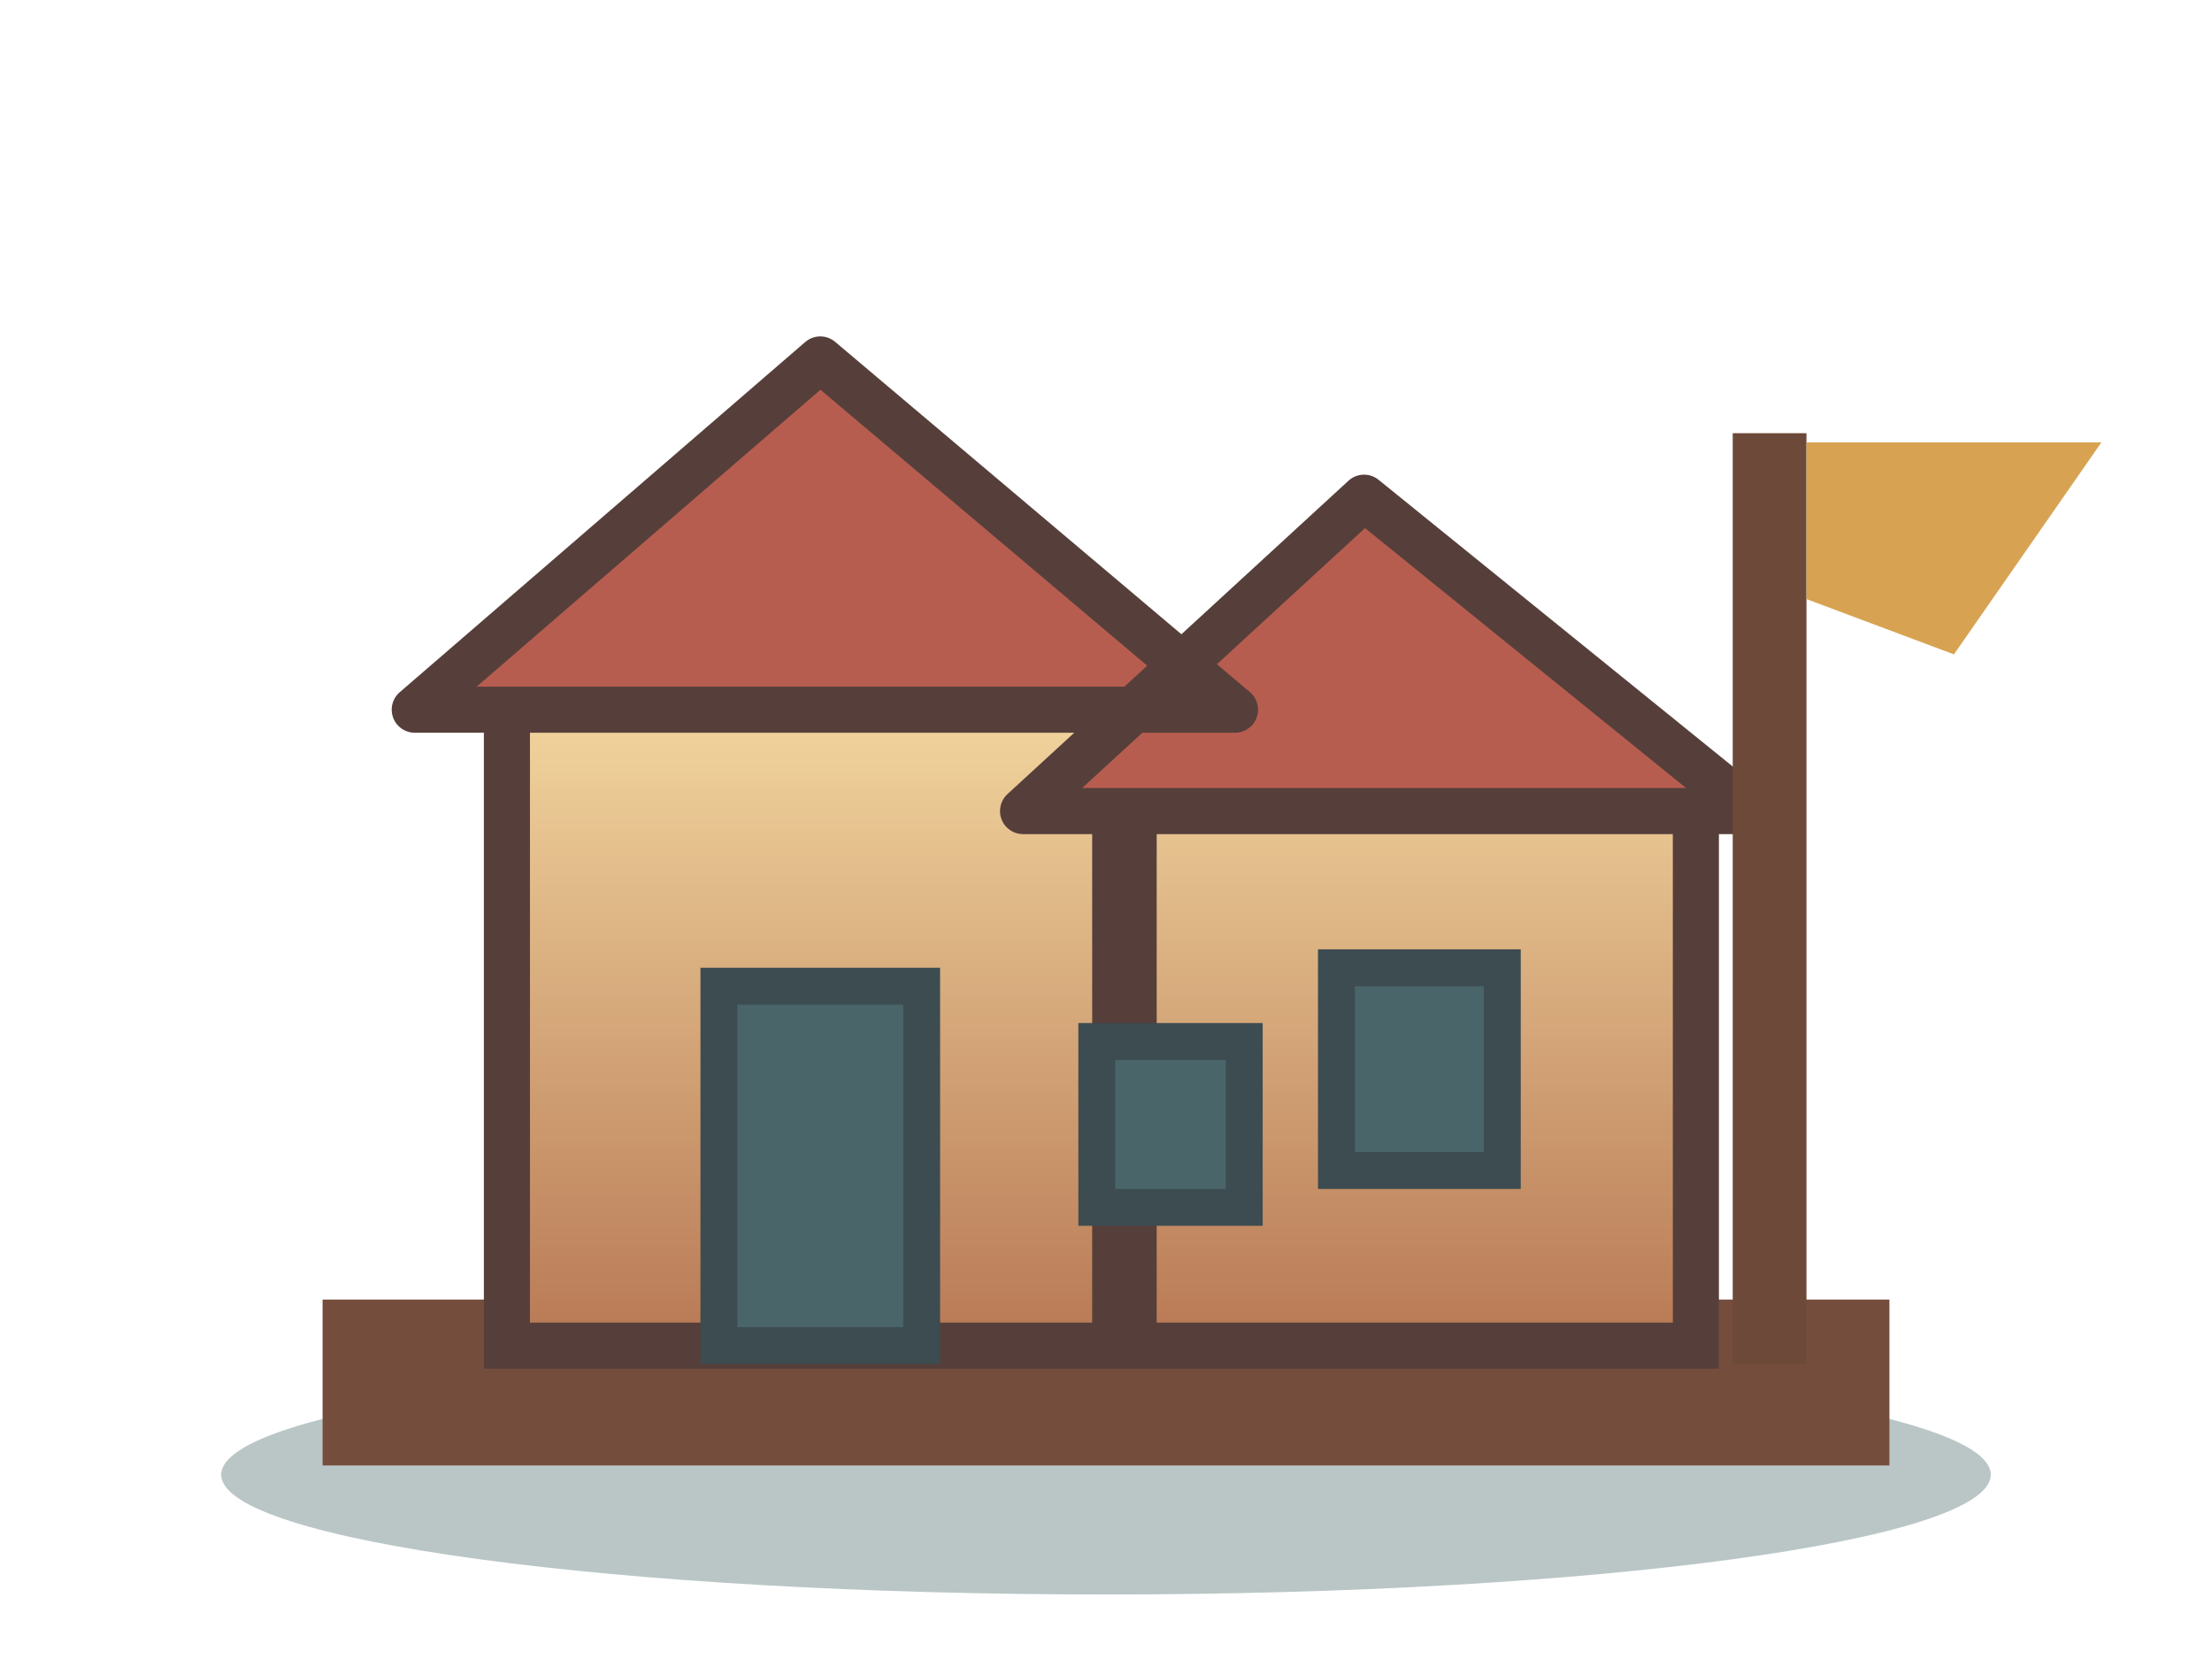
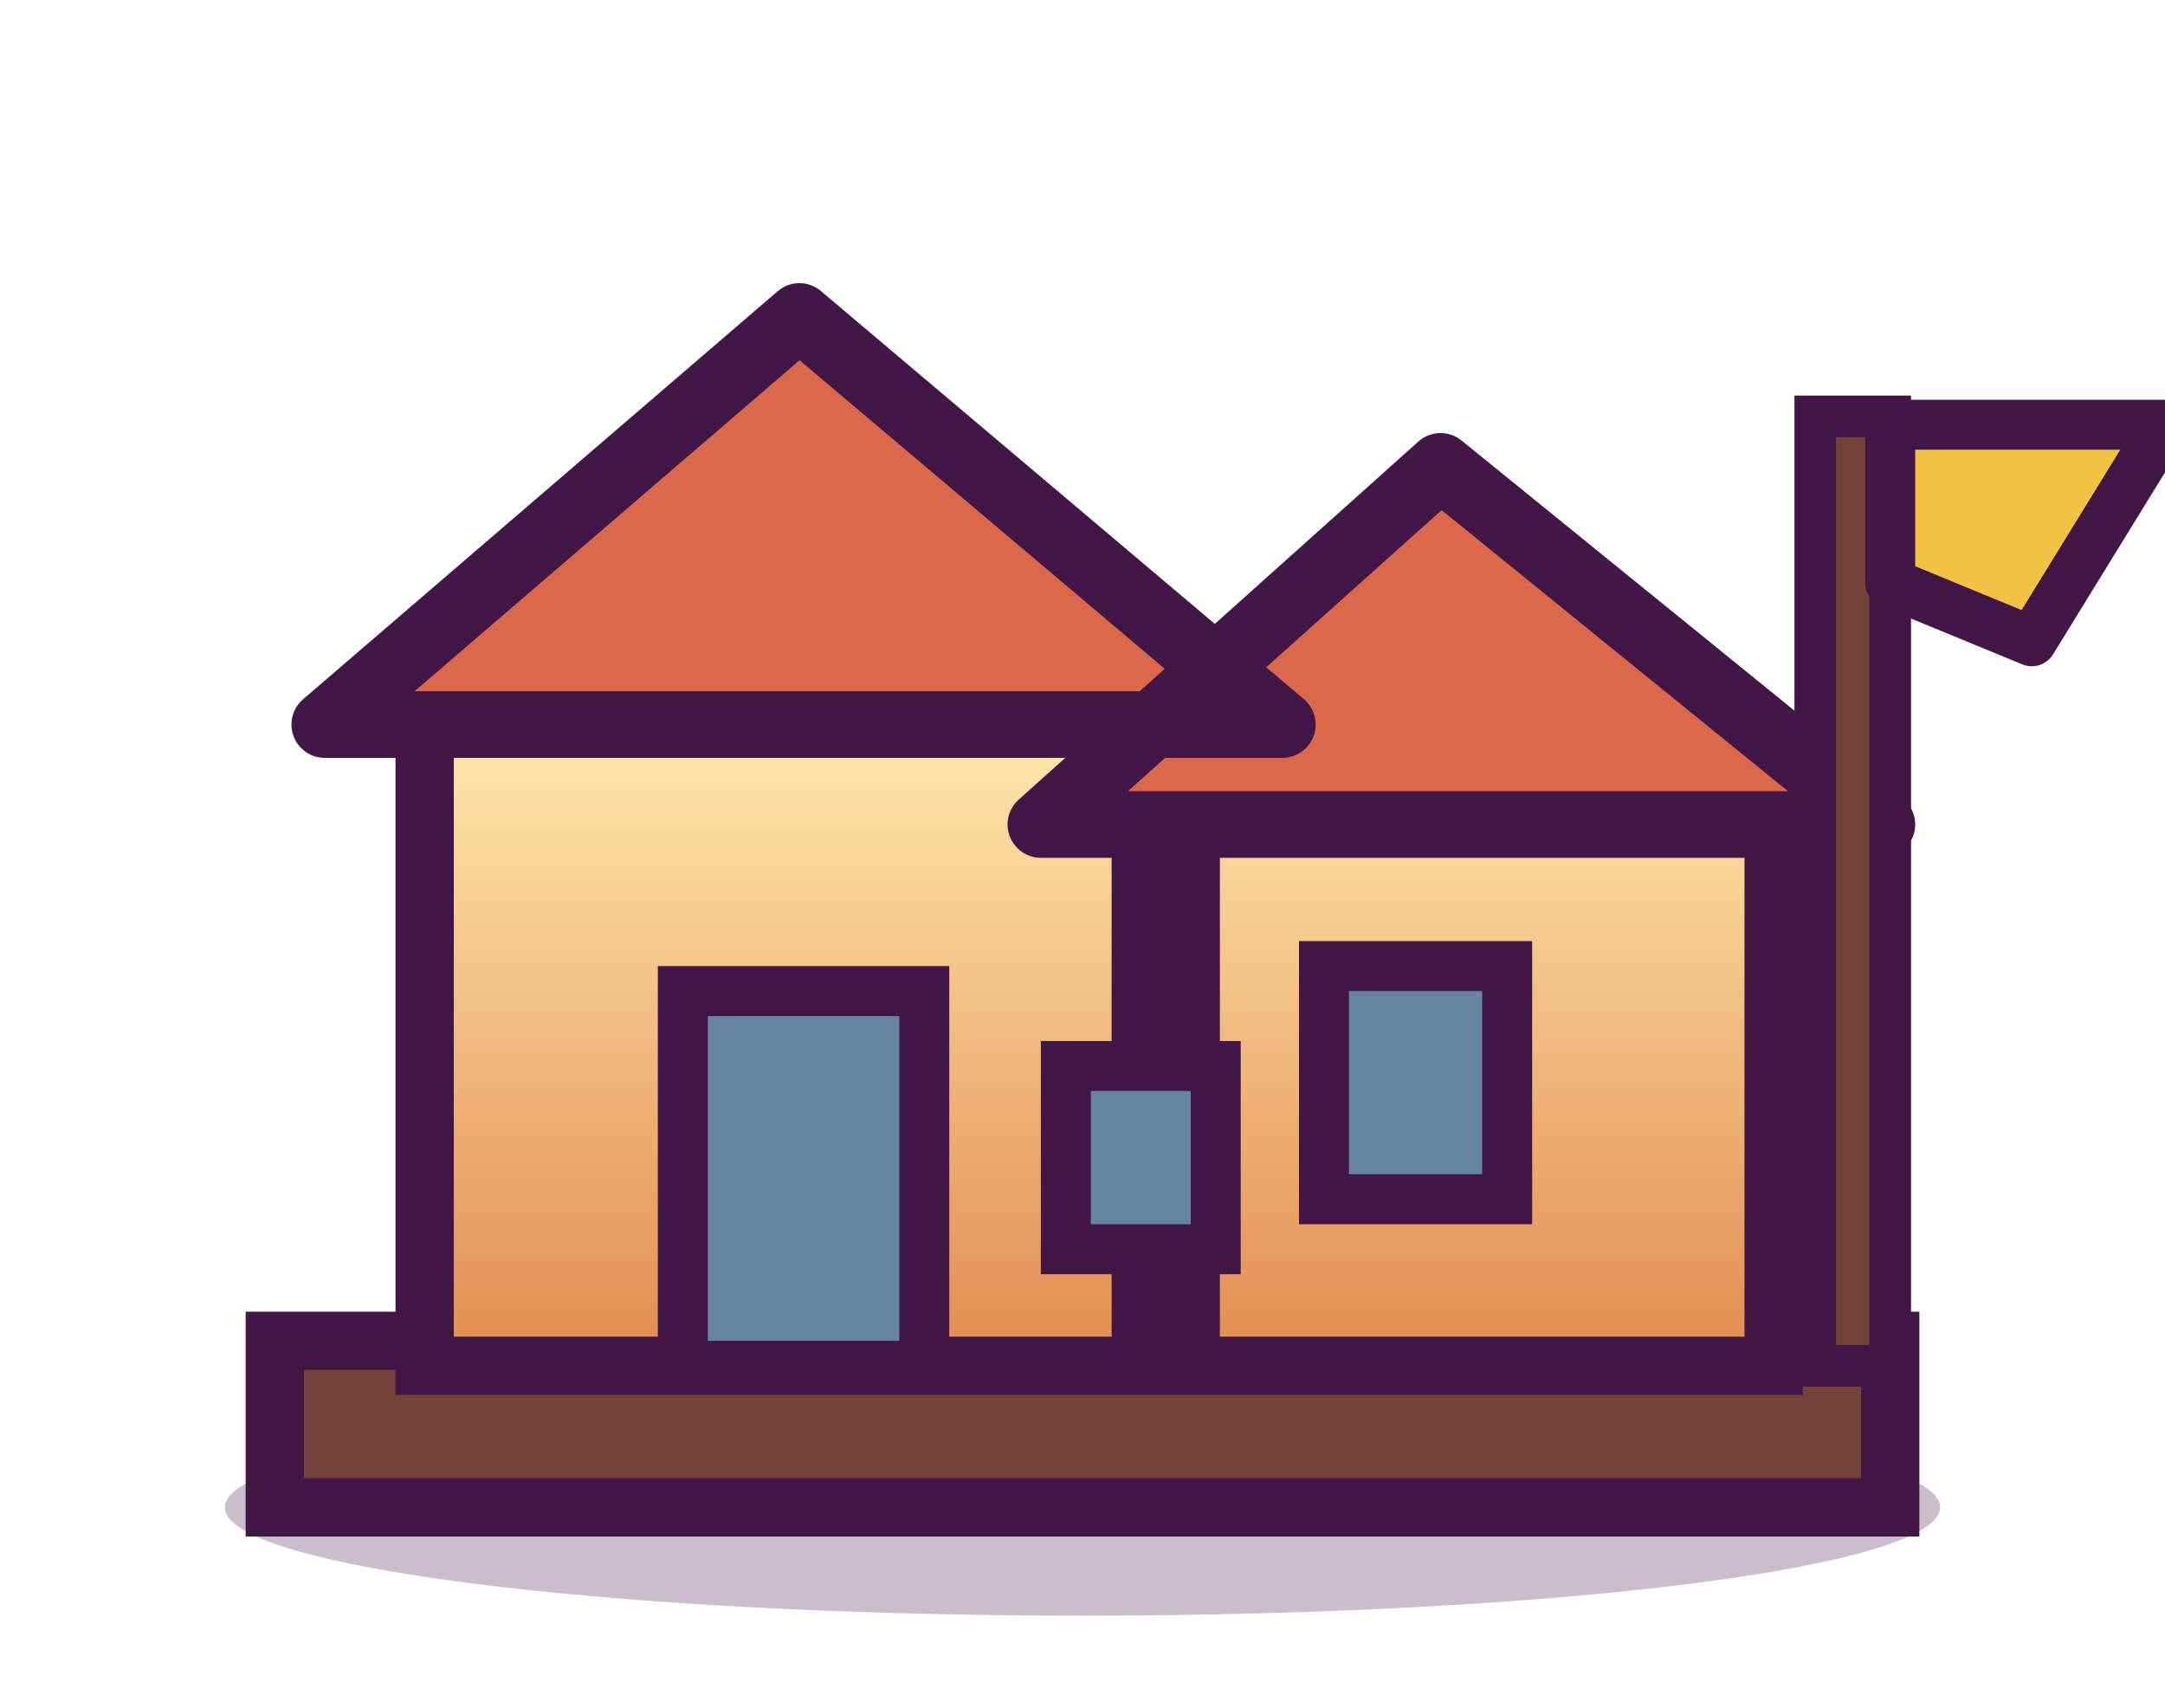
- <svg xmlns="http://www.w3.org/2000/svg" viewBox="0 0 240 180">
+ <svg xmlns="http://www.w3.org/2000/svg" viewBox="0 0 260 205">
  <defs>
    <linearGradient id="wall" x1="0" y1="0" x2="0" y2="1">
-       <stop stop-color="#f3d7a0" />
-       <stop offset="1" stop-color="#b87955" />
+       <stop stop-color="#ffe8ac" />
+       <stop offset="1" stop-color="#e38b4f" />
    </linearGradient>
  </defs>
-   <ellipse cx="120" cy="160" rx="96" ry="13" fill="#183f40" opacity=".3" />
-   <path d="M35 141h170v18H35z" fill="#754d3d" />
-   <path d="M55 75h68v71H55zM121 87h63v59h-63z" fill="url(#wall)" stroke="#563f3a" stroke-width="5" />
-   <path d="m45 77 44-38 45 38zM111 88l37-34 42 34z" fill="#b75d50" stroke="#563f3a" stroke-width="5" stroke-linejoin="round" />
-   <path d="M78 107h22v39H78zM145 105h18v22h-18zM119 113h16v18h-16z" fill="#49656a" stroke="#3c4c51" stroke-width="4" />
-   <path d="M188 47h8v101h-8z" fill="#6c4939" />
-   <path d="M196 48h32l-16 23-16-6z" fill="#d7a352" />
+   <ellipse cx="130" cy="181" rx="103" ry="13" fill="#421747" opacity=".28" />
+   <path d="M33 161h194v20H33z" fill="#75423a" stroke="#421747" stroke-width="7" />
+   <path d="M51 87h92v77H51zM137 98h76v66h-76z" fill="url(#wall)" stroke="#421747" stroke-width="7" />
+   <path d="m39 87 57-49 58 49zM125 99l48-43 53 43z" fill="#dc684b" stroke="#421747" stroke-width="8" stroke-linejoin="round" />
+   <path d="M82 119h29v45H82zM159 116h22v28h-22zM128 128h18v22h-18z" fill="#6685a0" stroke="#421747" stroke-width="6" />
+   <path d="M218 50h9v114h-9z" fill="#75423a" stroke="#421747" stroke-width="5" />
+   <path d="M227 51h33l-16 26-17-7z" fill="#f0c343" stroke="#421747" stroke-width="6" stroke-linejoin="round" />
</svg>
